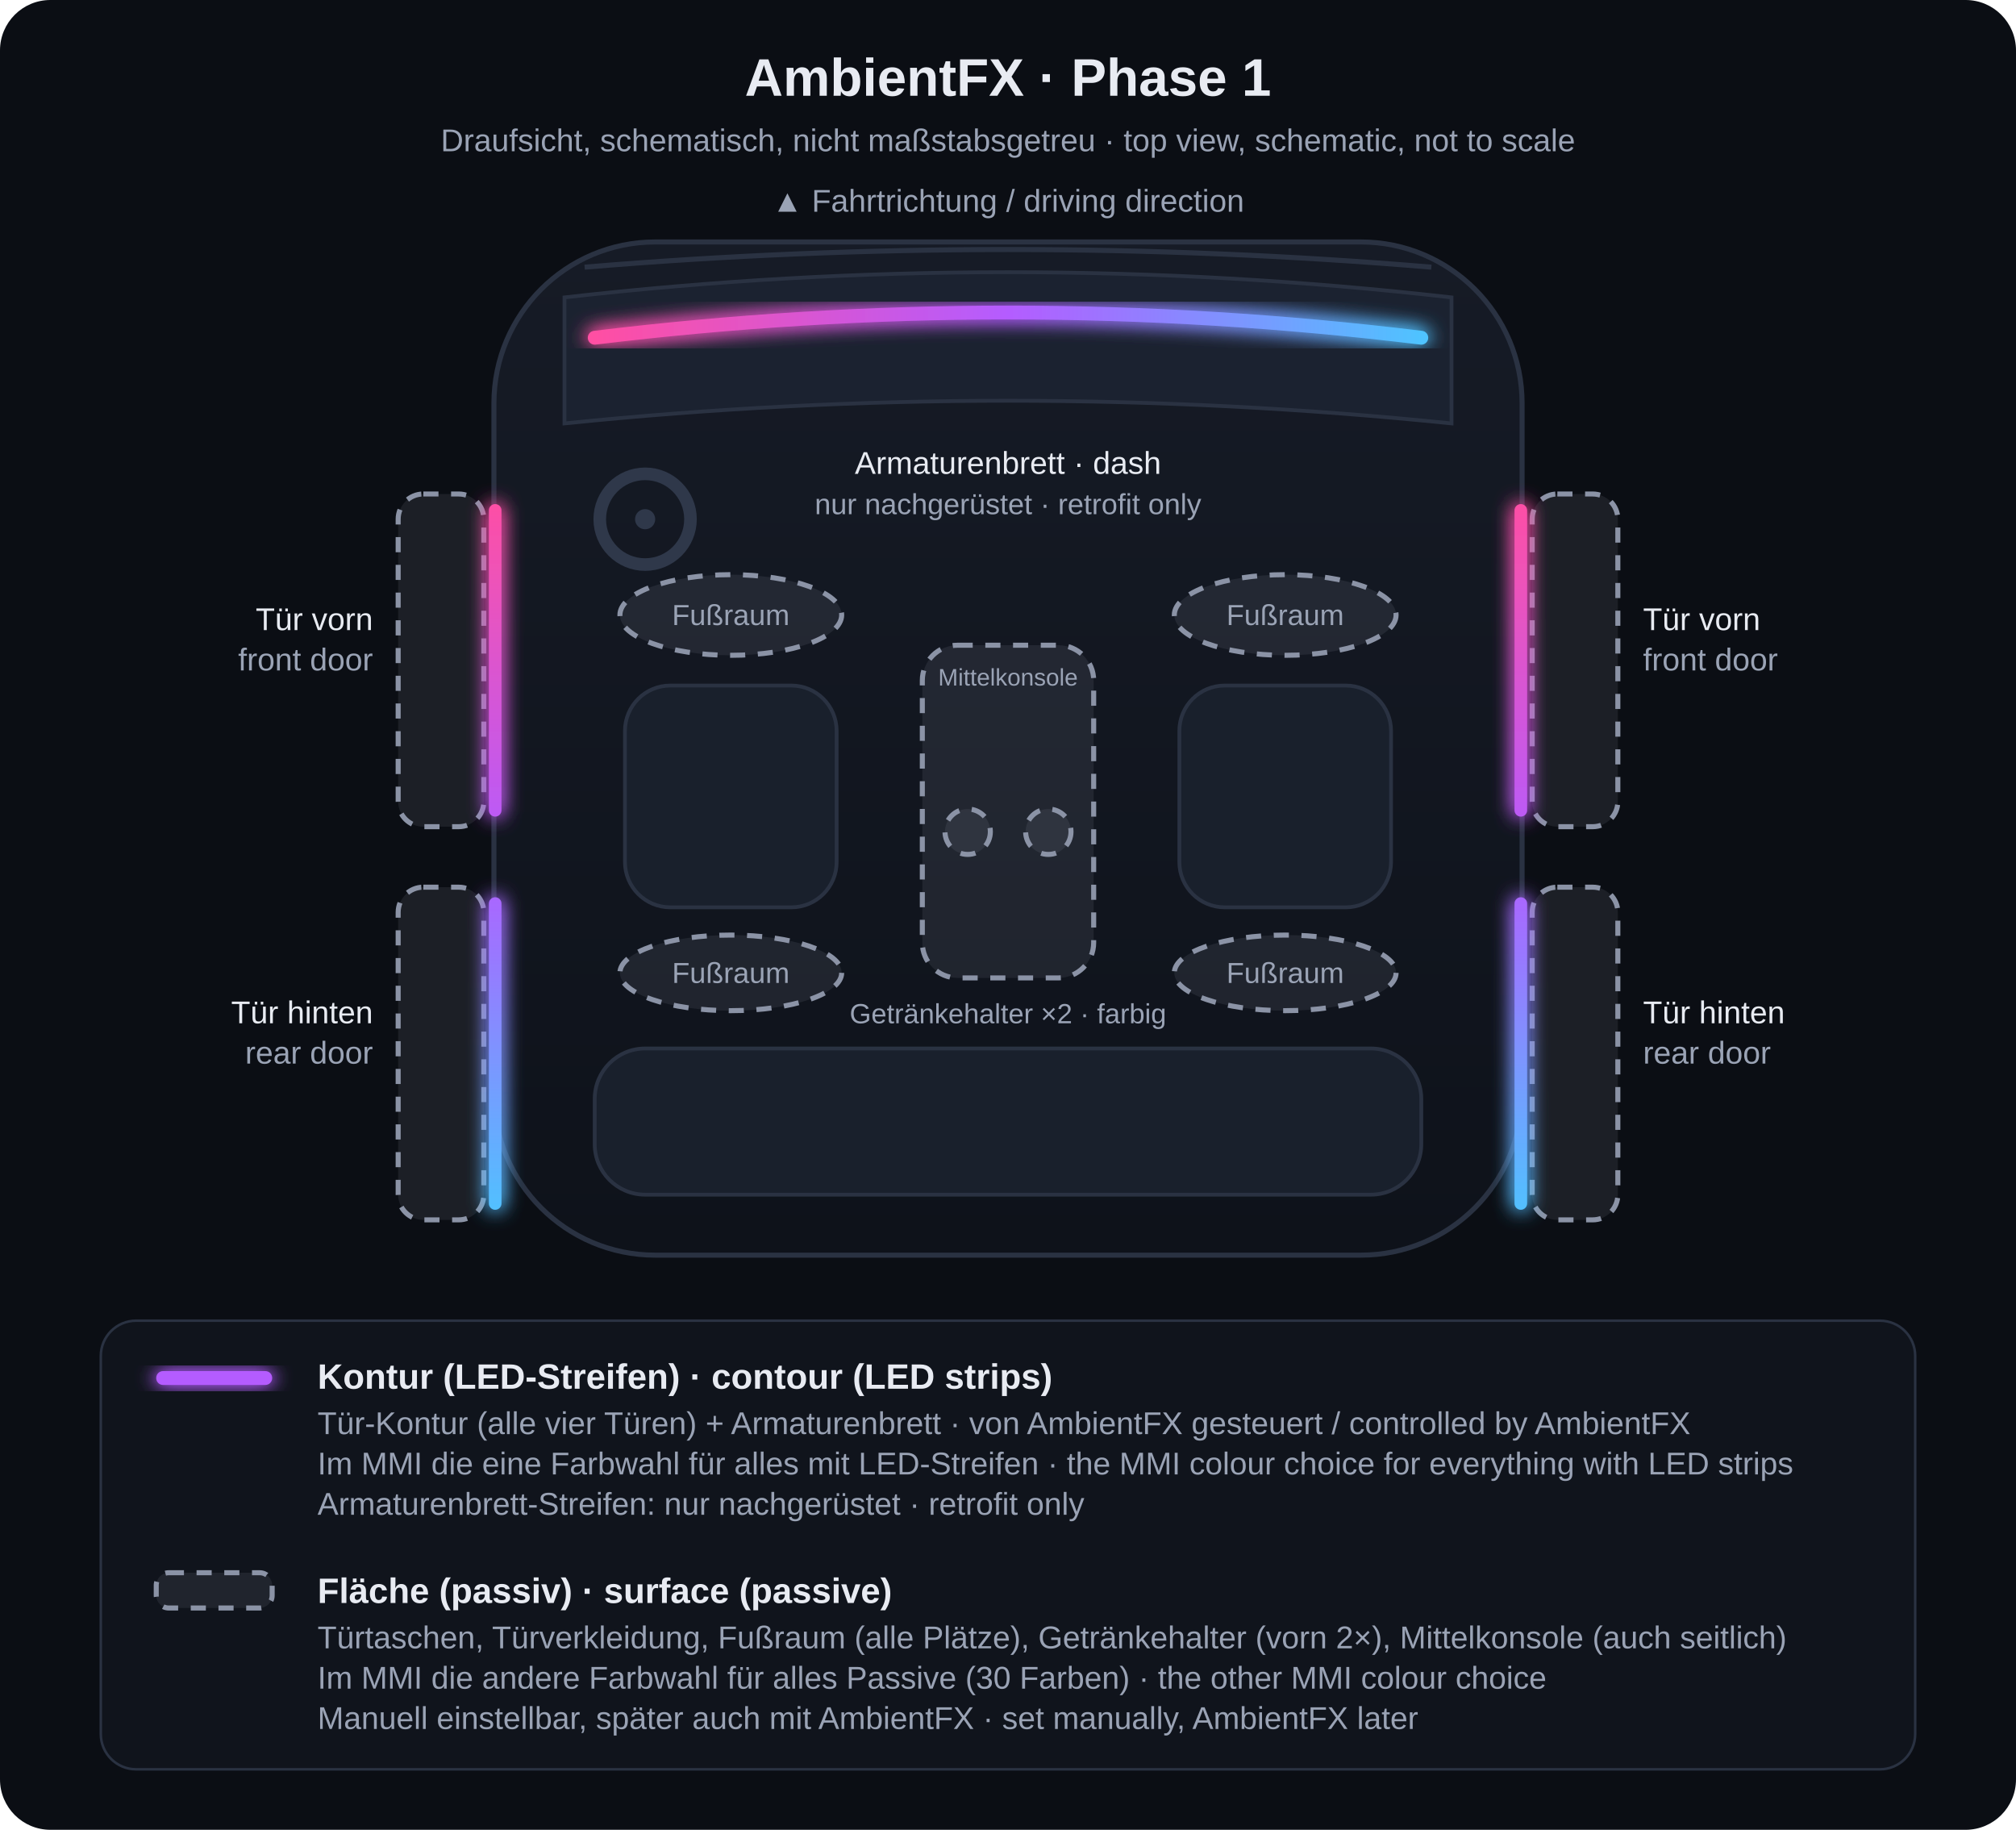
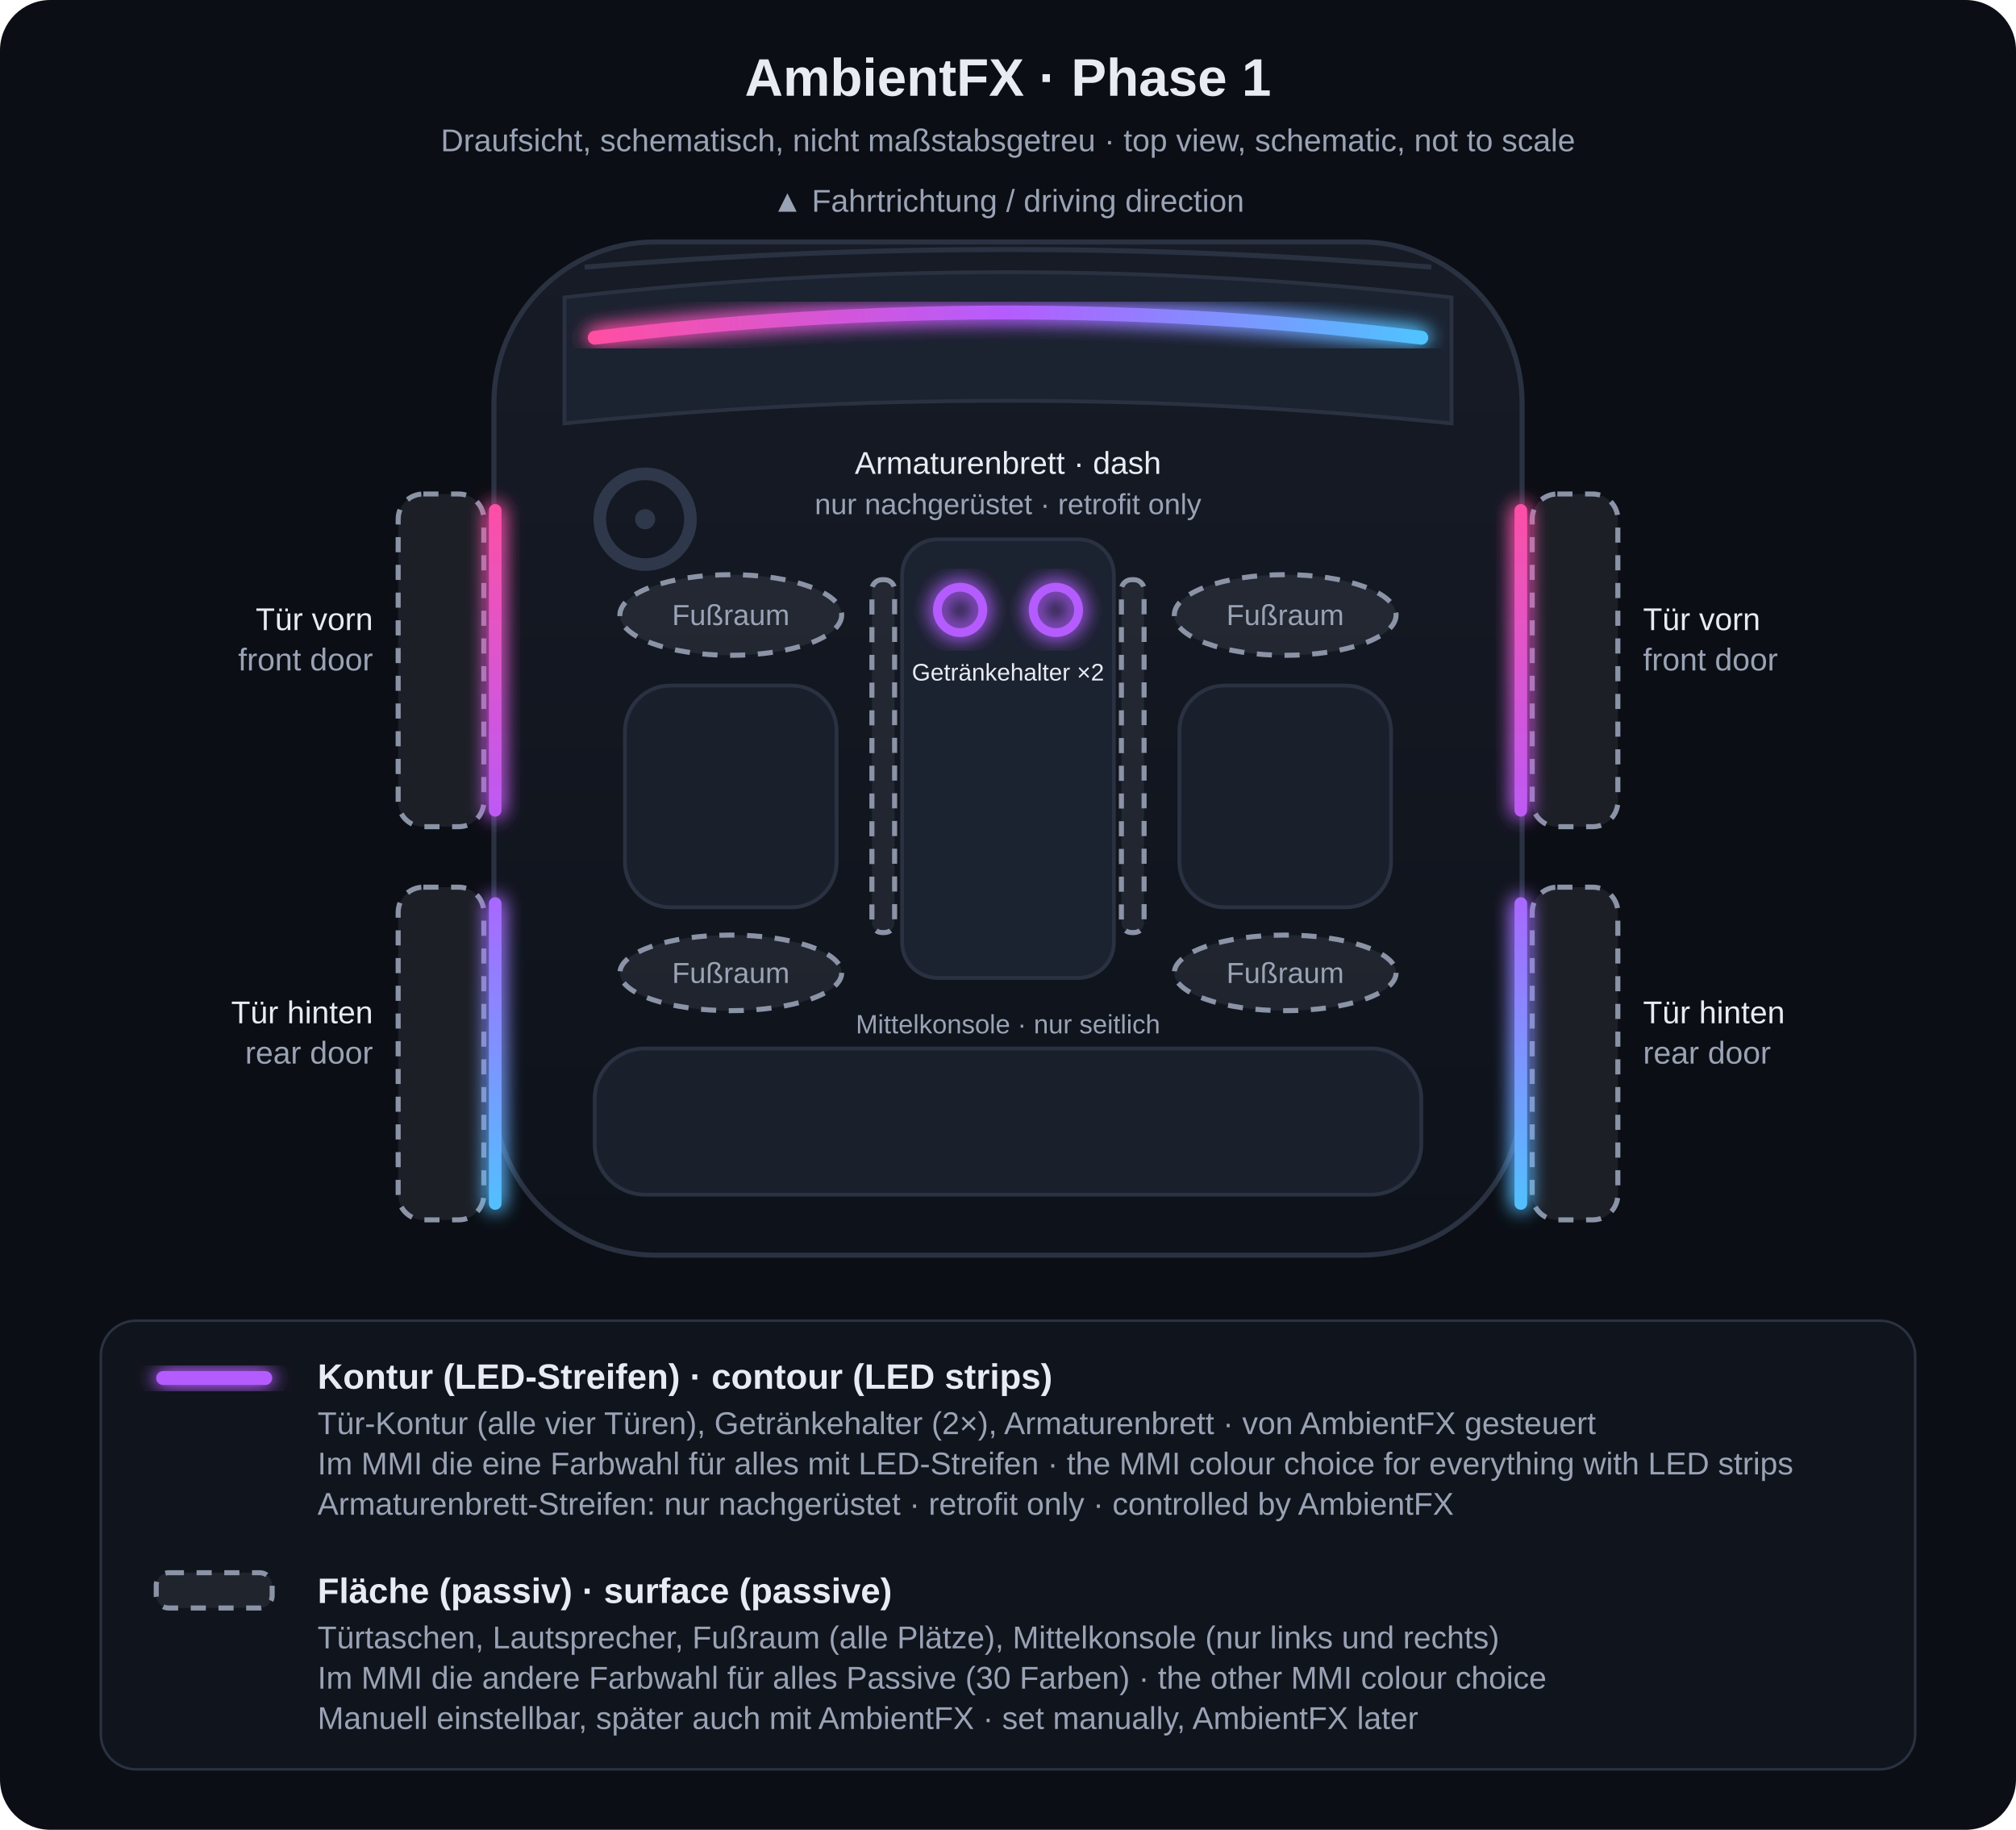
<svg xmlns="http://www.w3.org/2000/svg" viewBox="0 0 800 726" role="img" aria-label="AmbientFX Phase 1: Kontur-LED-Streifen an Armaturenbrett und allen vier Türen werden gesteuert, passive Flächenbeleuchtung bleibt manuell / contour LED strips on the dashboard and all four doors are controlled, passive surface lighting stays manual">
  <defs>
    <linearGradient id="hz" gradientUnits="userSpaceOnUse" x1="236" x2="564" y1="0" y2="0">
      <stop offset="0" stop-color="#ff4fa3" />
      <stop offset="0.5" stop-color="#b45cff" />
      <stop offset="1" stop-color="#4fc3ff" />
    </linearGradient>
    <linearGradient id="vz" gradientUnits="userSpaceOnUse" x1="0" x2="0" y1="196" y2="484">
      <stop offset="0" stop-color="#ff4fa3" />
      <stop offset="0.5" stop-color="#b45cff" />
      <stop offset="1" stop-color="#4fc3ff" />
    </linearGradient>
    <filter id="glow" x="-40%" y="-40%" width="180%" height="180%">
      <feGaussianBlur stdDeviation="4" result="b" />
      <feMerge>
        <feMergeNode in="b" />
        <feMergeNode in="b" />
        <feMergeNode in="SourceGraphic" />
      </feMerge>
    </filter>
    <linearGradient id="body" x1="0" y1="0" x2="0" y2="1">
      <stop offset="0" stop-color="#161b26" />
      <stop offset="1" stop-color="#0e121a" />
    </linearGradient>
    <style>
      text { font-family: 'Space Grotesk', 'Helvetica Neue', Arial, sans-serif; fill: #e8ebf2; }
      .muted { fill: #9aa3b5; }
      .s { font-size: 12.5px; }
      .m { font-size: 14px; font-weight: 700; }
      .seat { fill: #19202c; stroke: #2a3242; stroke-width: 1.5; }
      .pass { fill: rgba(139,147,166,0.13); stroke: #8b93a6; stroke-width: 2; stroke-dasharray: 6 5; }
      .chk { fill: none; stroke: #c9a85a; stroke-width: 2; stroke-dasharray: 2 5; stroke-linecap: round; }
    </style>
  </defs>
  <rect width="800" height="726" rx="20" fill="#0b0e14" />
  <text x="400" y="38" text-anchor="middle" font-size="21" font-weight="700">AmbientFX · Phase 1</text>
  <text x="400" y="60" text-anchor="middle" class="muted s">Draufsicht, schematisch, nicht maßstabsgetreu · top view, schematic, not to scale</text>
  <text x="400" y="84" text-anchor="middle" class="muted s">▲ Fahrtrichtung / driving direction</text>
  <rect x="196" y="96" width="408" height="402" rx="64" fill="url(#body)" stroke="#2a3242" stroke-width="2" />
  <path d="M232 106 Q400 92 568 106" fill="none" stroke="#2a3242" stroke-width="2" />
  <path d="M224 118 Q400 98 576 118 L576 168 Q400 150 224 168 Z" fill="#1b2230" stroke="#2a3242" stroke-width="1.5" />
  <circle cx="256" cy="206" r="18" fill="none" stroke="#2f384a" stroke-width="5" />
  <circle cx="256" cy="206" r="4" fill="#2f384a" />
  <rect class="seat" x="248" y="272" width="84" height="88" rx="18" />
  <rect class="seat" x="468" y="272" width="84" height="88" rx="18" />
  <rect class="seat" x="236" y="416" width="328" height="58" rx="20" />
  <rect class="pass" x="158" y="196" width="34" height="132" rx="10" />
  <rect class="pass" x="158" y="352" width="34" height="132" rx="10" />
  <rect class="pass" x="608" y="196" width="34" height="132" rx="10" />
  <rect class="pass" x="608" y="352" width="34" height="132" rx="10" />
  <ellipse class="pass" cx="290" cy="244" rx="44" ry="16" />
  <ellipse class="pass" cx="510" cy="244" rx="44" ry="16" />
  <ellipse class="pass" cx="290" cy="386" rx="44" ry="15" />
  <ellipse class="pass" cx="510" cy="386" rx="44" ry="15" />
-   <rect class="pass" x="366" y="256" width="68" height="132" rx="14" />
-   <circle class="pass" cx="384" cy="330" r="9" />
-   <circle class="pass" cx="416" cy="330" r="9" />
+   <rect x="358" y="214" width="84" height="174" rx="14" fill="#1b2230" stroke="#2a3242" stroke-width="1.5" />
+   <rect class="pass" x="346" y="230" width="9" height="140" rx="4" />
+   <rect class="pass" x="445" y="230" width="9" height="140" rx="4" />
  <g filter="url(#glow)" fill="none" stroke-linecap="round">
    <path d="M236 134 Q400 114 564 134" stroke="url(#hz)" stroke-width="5.5" />
+   </g>
+   <g filter="url(#glow)" fill="none">
+     <circle cx="381" cy="242" r="9" stroke="#b45cff" stroke-width="3.5" />
+     <circle cx="419" cy="242" r="9" stroke="#b45cff" stroke-width="3.5" />
  </g>
  <g filter="url(#glow)">
    <rect x="194" y="200" width="5" height="124" rx="2.5" fill="url(#vz)" />
    <rect x="194" y="356" width="5" height="124" rx="2.5" fill="url(#vz)" />
    <rect x="601" y="200" width="5" height="124" rx="2.5" fill="url(#vz)" />
    <rect x="601" y="356" width="5" height="124" rx="2.5" fill="url(#vz)" />
  </g>
  <text x="148" y="250" text-anchor="end" class="s">Tür vorn</text>
  <text x="148" y="266" text-anchor="end" class="s muted">front door</text>
  <text x="148" y="406" text-anchor="end" class="s">Tür hinten</text>
  <text x="148" y="422" text-anchor="end" class="s muted">rear door</text>
  <text x="652" y="250" text-anchor="start" class="s">Tür vorn</text>
  <text x="652" y="266" text-anchor="start" class="s muted">front door</text>
  <text x="652" y="406" text-anchor="start" class="s">Tür hinten</text>
  <text x="652" y="422" text-anchor="start" class="s muted">rear door</text>
  <text x="400" y="188" text-anchor="middle" class="s">Armaturenbrett · dash</text>
  <text x="400" y="204" text-anchor="middle" class="s muted" style="font-size:11.5px">nur nachgerüstet · retrofit only</text>
  <text x="290" y="248" text-anchor="middle" class="s muted" style="font-size:11.5px">Fußraum</text>
  <text x="510" y="248" text-anchor="middle" class="s muted" style="font-size:11.5px">Fußraum</text>
  <text x="290" y="390" text-anchor="middle" class="s muted" style="font-size:11.5px">Fußraum</text>
  <text x="510" y="390" text-anchor="middle" class="s muted" style="font-size:11.5px">Fußraum</text>
-   <text x="400" y="272" text-anchor="middle" class="s muted" style="font-size:9.5px">Mittelkonsole</text>
-   <text x="400" y="406" text-anchor="middle" class="s muted" style="font-size:11px">Getränkehalter ×2 · farbig</text>
+   <text x="400" y="410" text-anchor="middle" class="s muted" style="font-size:10.5px">Mittelkonsole · nur seitlich</text>
+   <text x="400" y="270" text-anchor="middle" class="s" style="font-size:9.5px">Getränkehalter ×2</text>
  <g transform="translate(40 524)">
    <rect x="0" y="0" width="720" height="178" rx="14" fill="#10141c" stroke="#2a3242" />
    <g filter="url(#glow)">
      <rect x="22" y="20" width="46" height="5.5" rx="2.7" fill="#b45cff" />
    </g>
    <text x="86" y="27" class="m">Kontur (LED-Streifen) · contour (LED strips)</text>
-     <text x="86" y="45" class="s muted">Tür-Kontur (alle vier Türen) + Armaturenbrett · von AmbientFX gesteuert / controlled by AmbientFX</text>
+     <text x="86" y="45" class="s muted">Tür-Kontur (alle vier Türen), Getränkehalter (2×), Armaturenbrett · von AmbientFX gesteuert</text>
    <text x="86" y="61" class="s muted">Im MMI die eine Farbwahl für alles mit LED-Streifen · the MMI colour choice for everything with LED strips</text>
-     <text x="86" y="77" class="s muted">Armaturenbrett-Streifen: nur nachgerüstet · retrofit only</text>
+     <text x="86" y="77" class="s muted">Armaturenbrett-Streifen: nur nachgerüstet · retrofit only · controlled by AmbientFX</text>
    <rect x="22" y="100" width="46" height="14" rx="5" class="pass" />
    <text x="86" y="112" class="m">Fläche (passiv) · surface (passive)</text>
-     <text x="86" y="130" class="s muted">Türtaschen, Türverkleidung, Fußraum (alle Plätze), Getränkehalter (vorn 2×), Mittelkonsole (auch seitlich)</text>
+     <text x="86" y="130" class="s muted">Türtaschen, Lautsprecher, Fußraum (alle Plätze), Mittelkonsole (nur links und rechts)</text>
    <text x="86" y="146" class="s muted">Im MMI die andere Farbwahl für alles Passive (30 Farben) · the other MMI colour choice</text>
    <text x="86" y="162" class="s muted">Manuell einstellbar, später auch mit AmbientFX · set manually, AmbientFX later</text>
  </g>
</svg>
